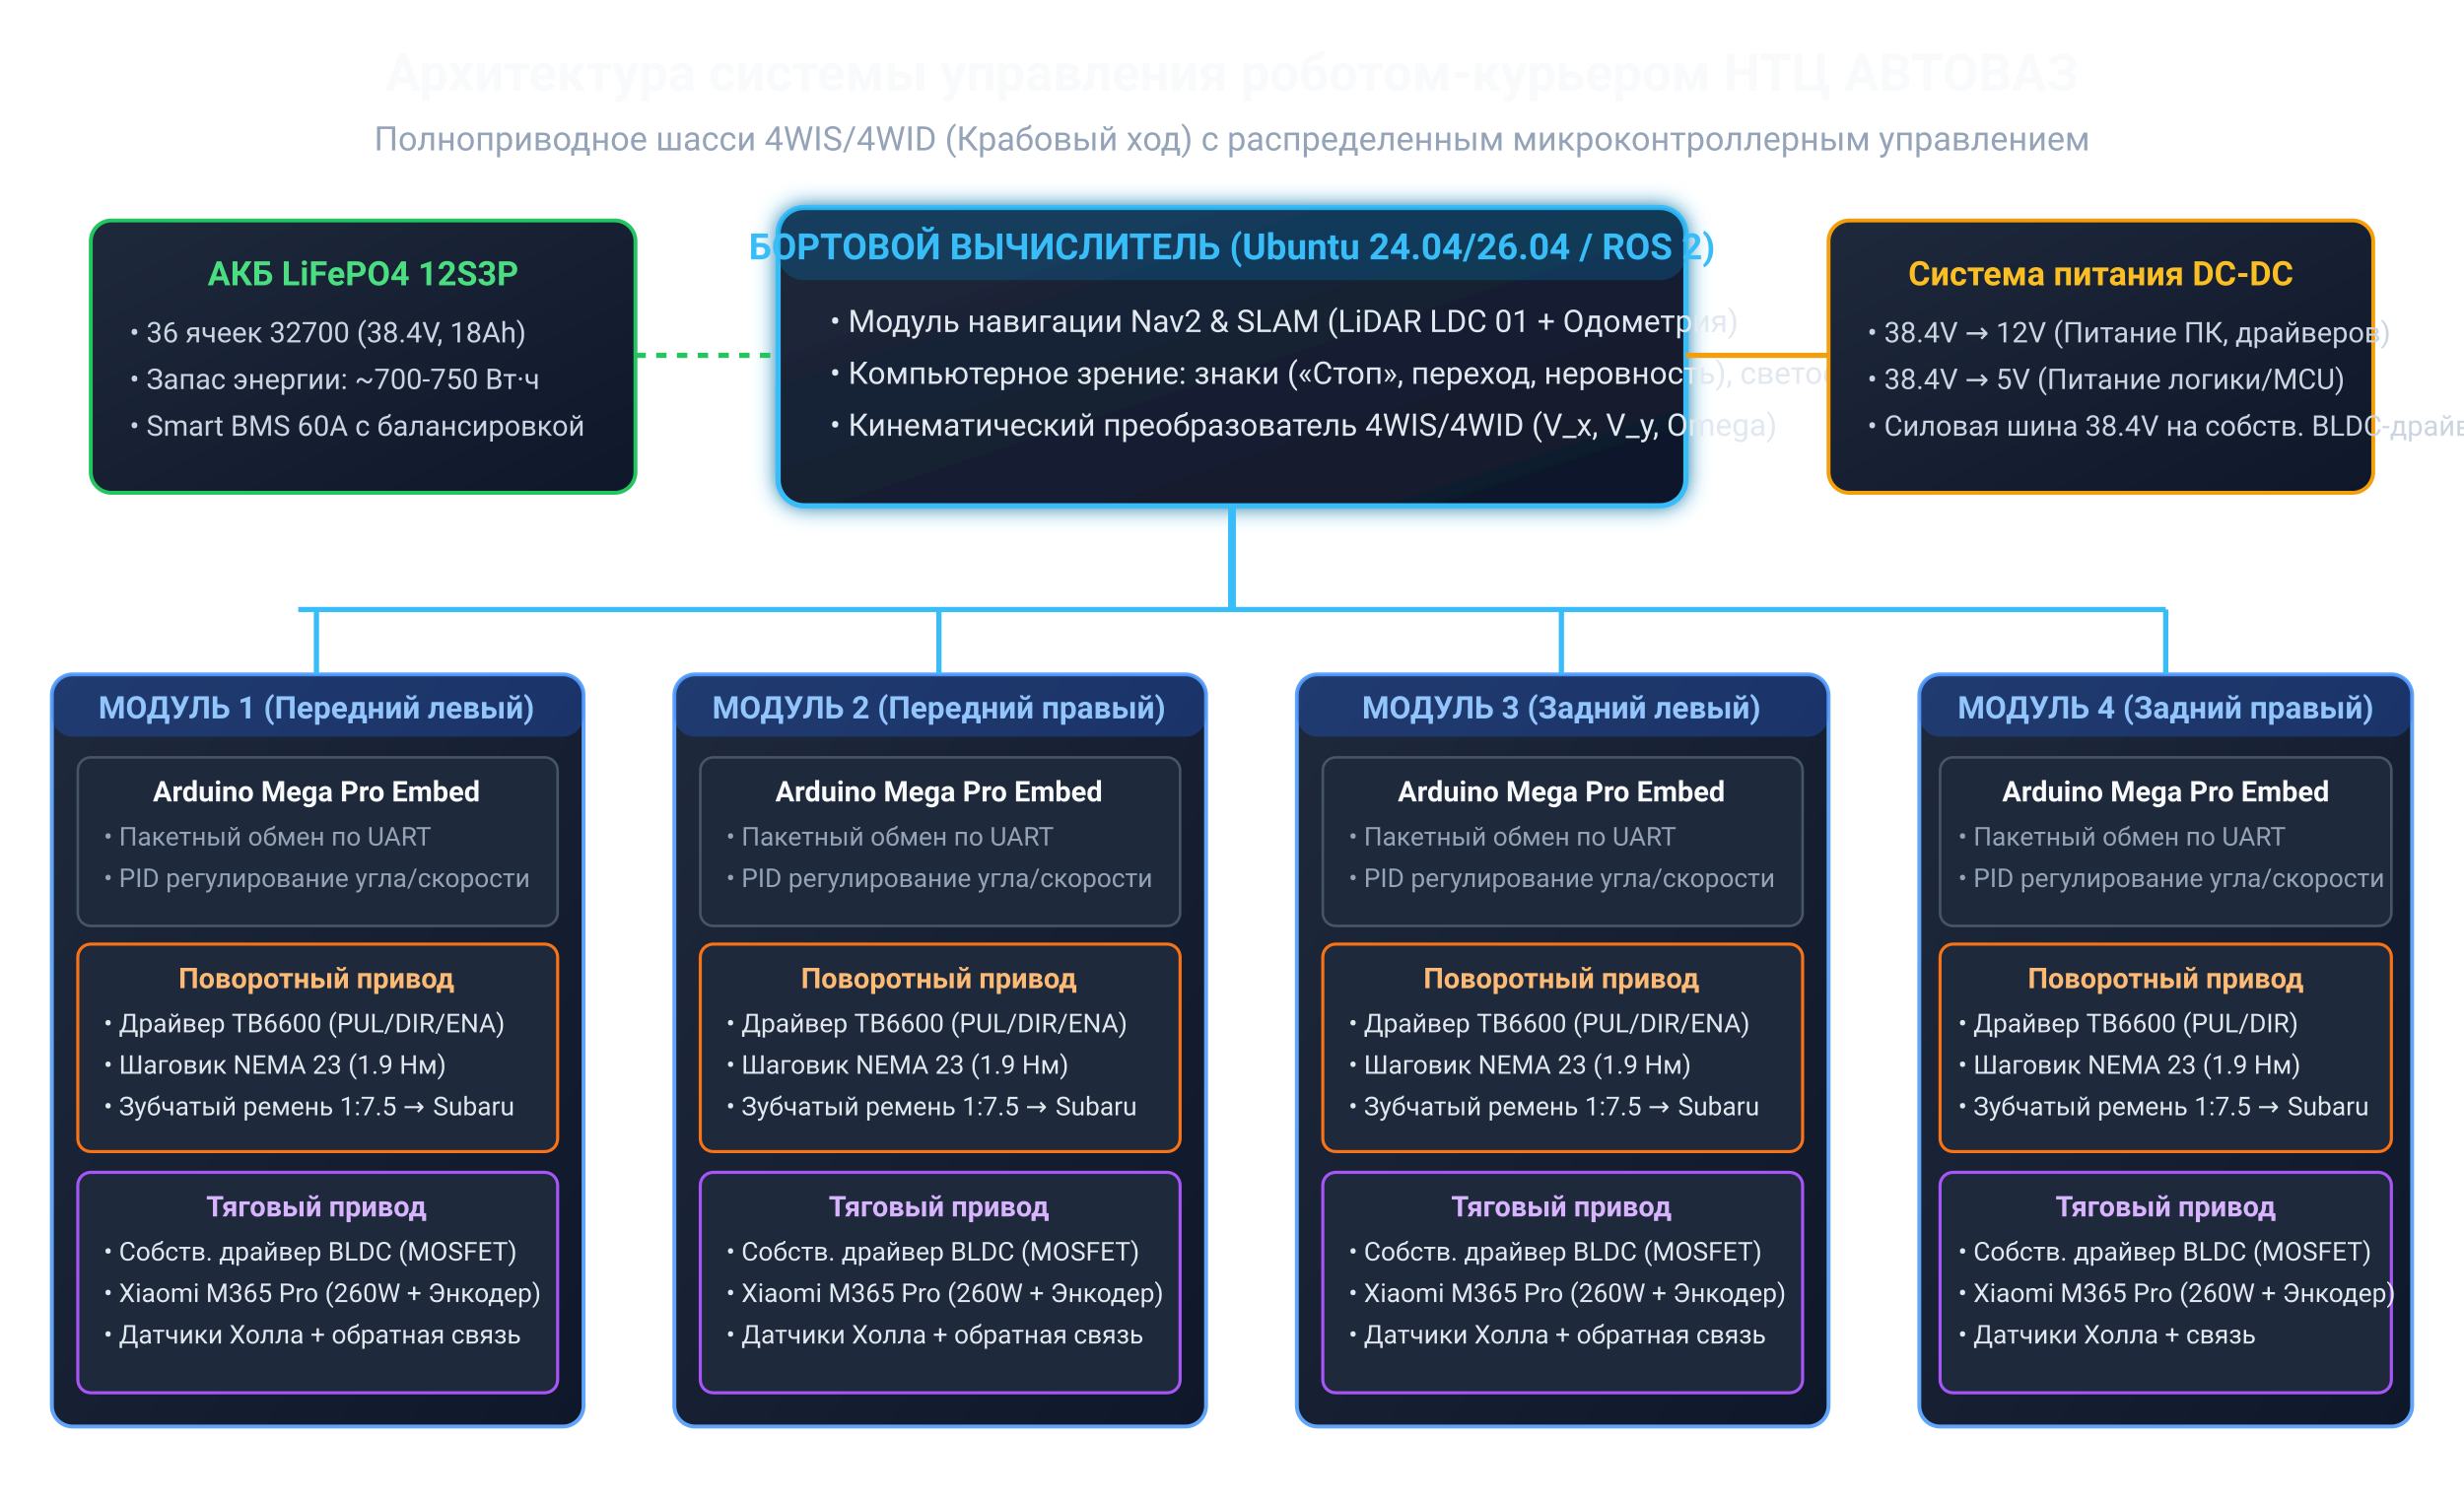
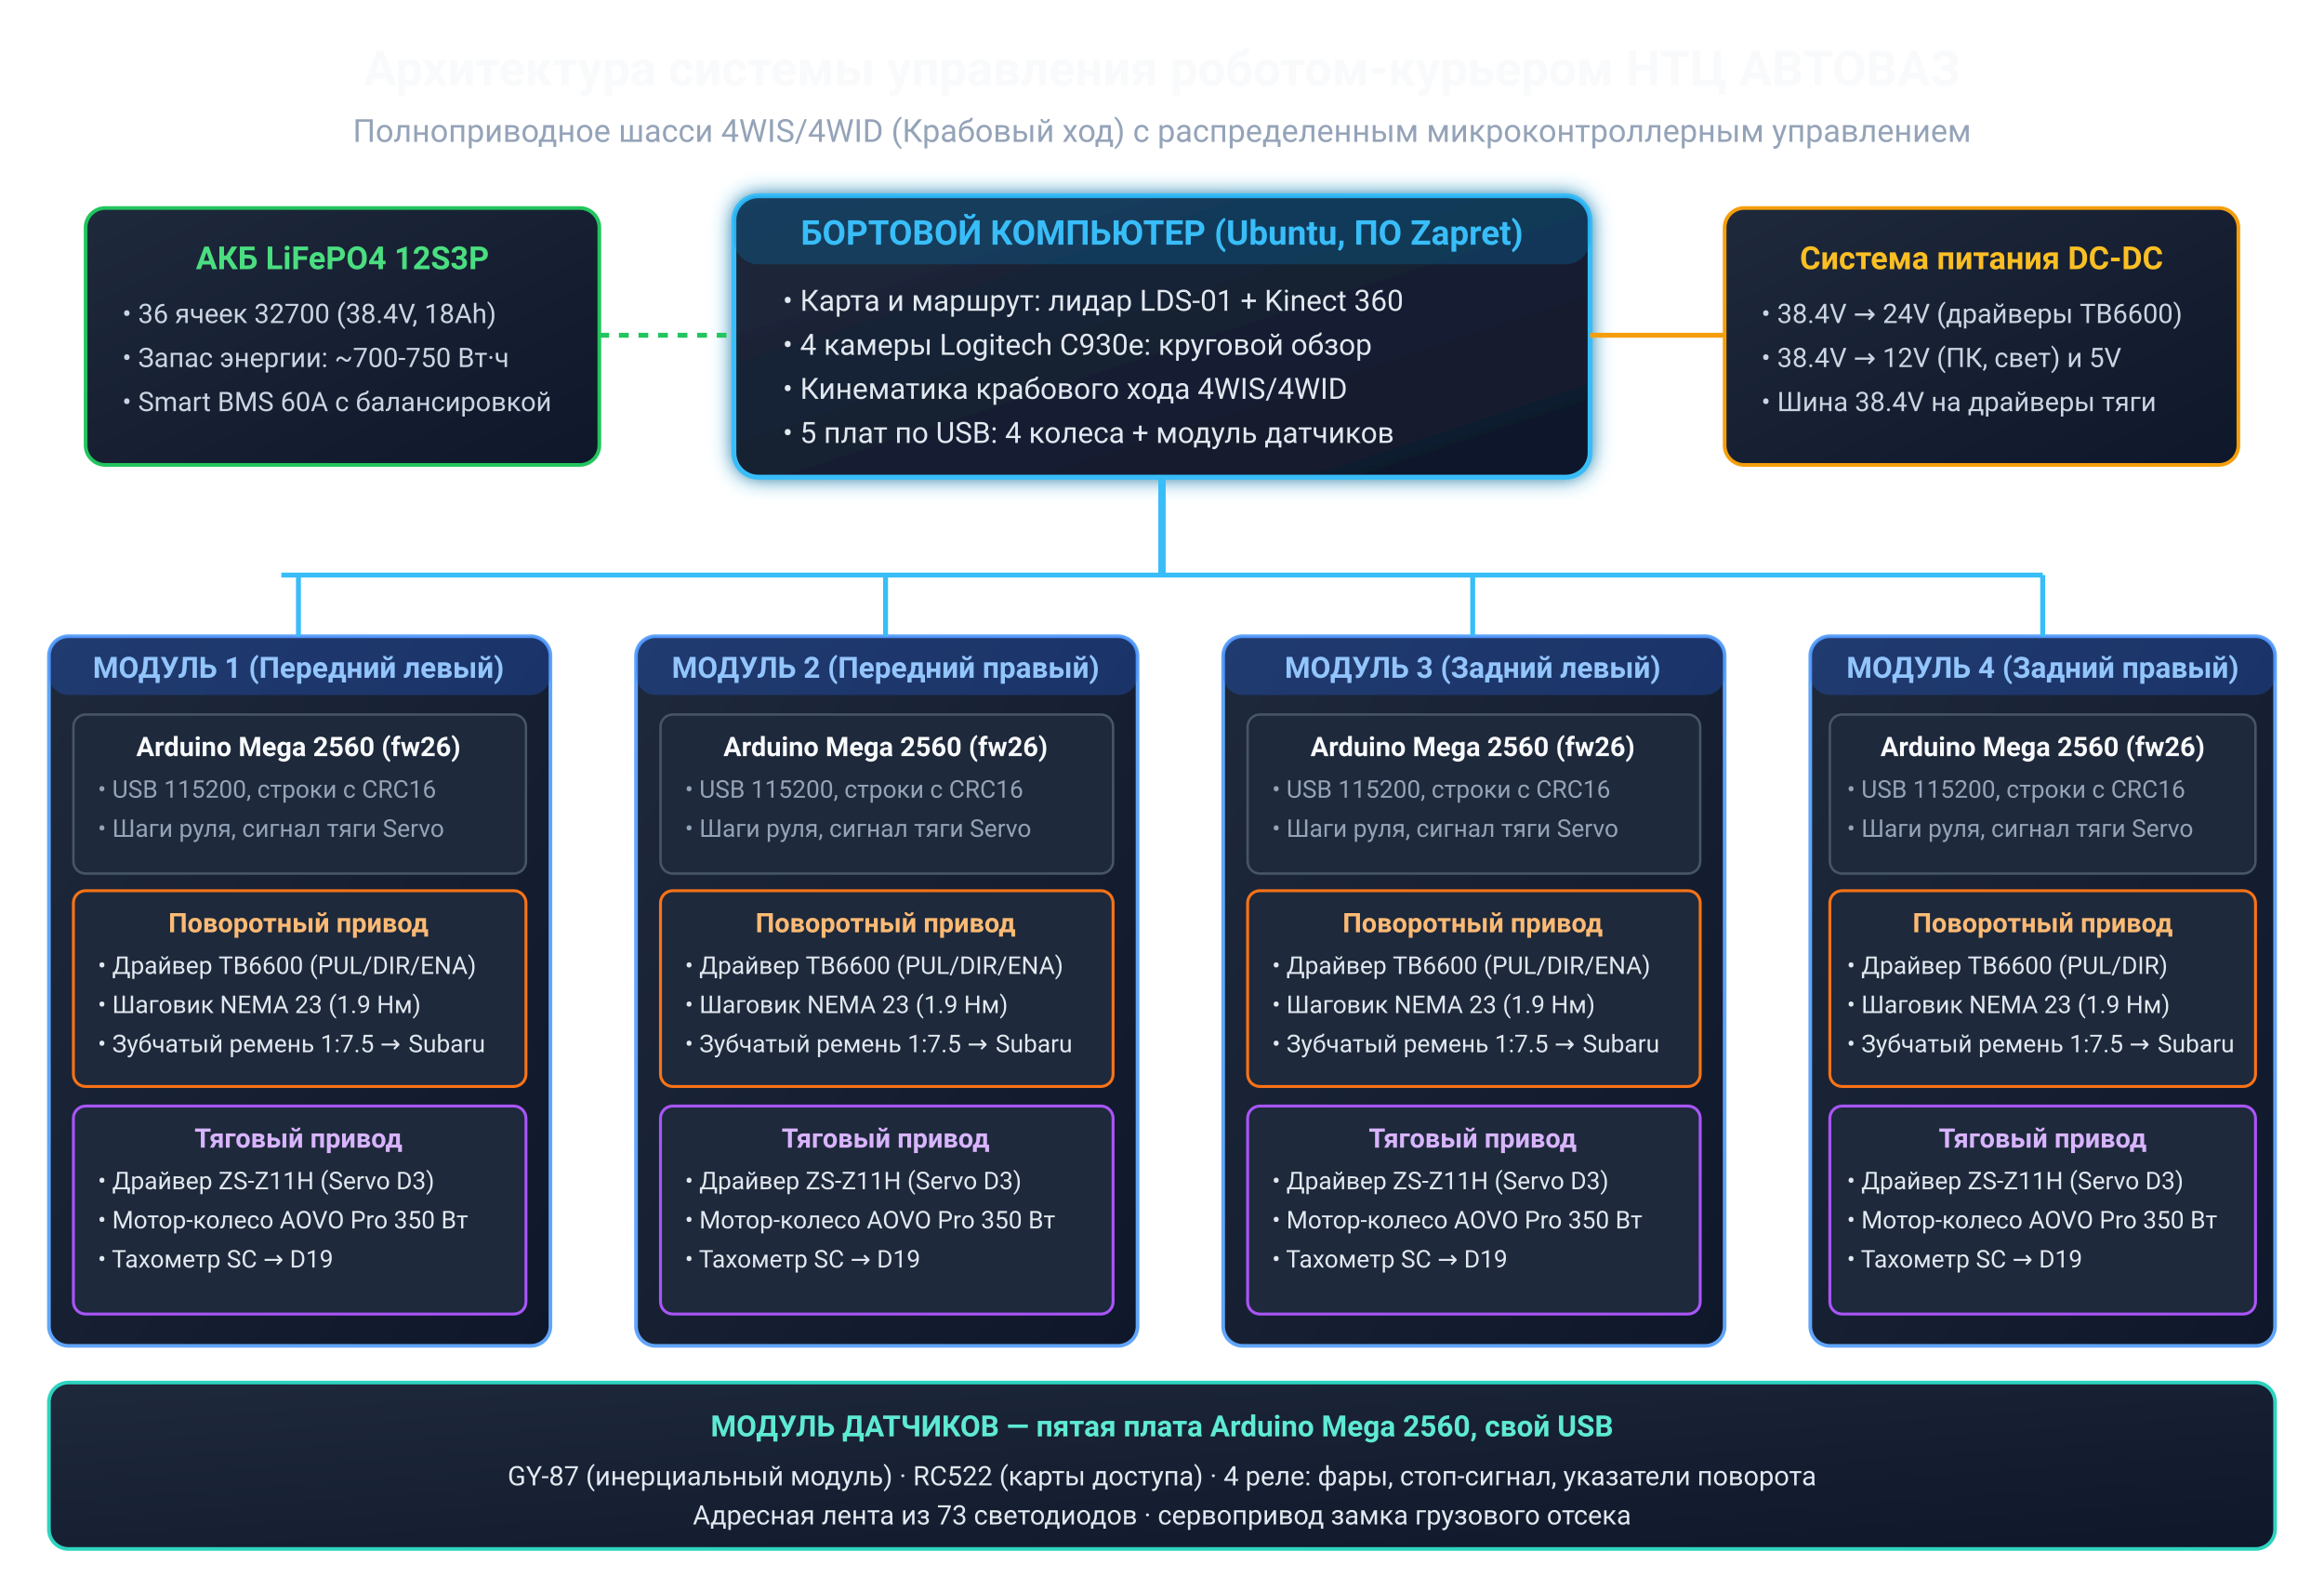
- <svg xmlns="http://www.w3.org/2000/svg" viewBox="0 0 950 580" width="950" height="580" style="background:#0f172a; font-family:'Segoe UI',Roboto,sans-serif;">
+ <svg xmlns="http://www.w3.org/2000/svg" viewBox="0 0 950 650" width="950" height="650" style="background:#0f172a; font-family:'Segoe UI',Roboto,sans-serif;">
  <defs>
    <linearGradient id="cardGrad" x1="0%" y1="0%" x2="100%" y2="100%">
      <stop offset="0%" stop-color="#1e293b" />
      <stop offset="100%" stop-color="#0f172a" />
    </linearGradient>
    <linearGradient id="accentGrad" x1="0%" y1="0%" x2="100%" y2="0%">
      <stop offset="0%" stop-color="#38bdf8" />
      <stop offset="100%" stop-color="#818cf8" />
    </linearGradient>
    <filter id="glow" x="-20%" y="-20%" width="140%" height="140%">
      <feGaussianBlur stdDeviation="4" result="blur" />
      <feComposite in="SourceGraphic" in2="blur" operator="over" />
    </filter>
  </defs>
  <text x="475" y="35" fill="#f8fafc" font-size="20" font-weight="bold" text-anchor="middle">Архитектура системы управления роботом-курьером НТЦ АВТОВАЗ</text>
  <text x="475" y="58" fill="#94a3b8" font-size="13" text-anchor="middle">Полноприводное шасси 4WIS/4WID (Крабовый ход) с распределенным микроконтроллерным управлением</text>
  <rect x="300" y="80" width="350" height="115" rx="10" fill="url(#cardGrad)" stroke="#38bdf8" stroke-width="2" filter="url(#glow)" />
  <rect x="300" y="80" width="350" height="28" rx="10" fill="#0284c7" opacity="0.25" />
-   <text x="475" y="100" fill="#38bdf8" font-size="14" font-weight="bold" text-anchor="middle">БОРТОВОЙ ВЫЧИСЛИТЕЛЬ (Ubuntu 24.04/26.04 / ROS 2)</text>
-   <text x="320" y="128" fill="#e2e8f0" font-size="12">• Модуль навигации Nav2 &amp; SLAM (LiDAR LDC 01 + Одометрия)</text>
-   <text x="320" y="148" fill="#e2e8f0" font-size="12">• Компьютерное зрение: знаки («Стоп», переход, неровность), светофор</text>
-   <text x="320" y="168" fill="#e2e8f0" font-size="12">• Кинематический преобразователь 4WIS/4WID (V_x, V_y, Omega)</text>
+   <text x="475" y="100" fill="#38bdf8" font-size="14" font-weight="bold" text-anchor="middle">БОРТОВОЙ КОМПЬЮТЕР (Ubuntu, ПО Zapret)</text>
+   <text x="320" y="127" fill="#e2e8f0" font-size="12">• Карта и маршрут: лидар LDS-01 + Kinect 360</text>
+   <text x="320" y="145" fill="#e2e8f0" font-size="12">• 4 камеры Logitech C930e: круговой обзор</text>
+   <text x="320" y="163" fill="#e2e8f0" font-size="12">• Кинематика крабового хода 4WIS/4WID</text>
+   <text x="320" y="181" fill="#e2e8f0" font-size="12">• 5 плат по USB: 4 колеса + модуль датчиков</text>
  <rect x="35" y="85" width="210" height="105" rx="8" fill="url(#cardGrad)" stroke="#22c55e" stroke-width="1.5" />
  <text x="140" y="110" fill="#4ade80" font-size="13" font-weight="bold" text-anchor="middle">АКБ LiFePO4 12S3P</text>
  <text x="50" y="132" fill="#cbd5e1" font-size="11">• 36 ячеек 32700 (38.4V, 18Ah)</text>
  <text x="50" y="150" fill="#cbd5e1" font-size="11">• Запас энергии: ~700-750 Вт·ч</text>
  <text x="50" y="168" fill="#cbd5e1" font-size="11">• Smart BMS 60A с балансировкой</text>
  <rect x="705" y="85" width="210" height="105" rx="8" fill="url(#cardGrad)" stroke="#f59e0b" stroke-width="1.5" />
  <text x="810" y="110" fill="#fbbf24" font-size="13" font-weight="bold" text-anchor="middle">Система питания DC-DC</text>
-   <text x="720" y="132" fill="#cbd5e1" font-size="11">• 38.4V → 12V (Питание ПК, драйверов)</text>
-   <text x="720" y="150" fill="#cbd5e1" font-size="11">• 38.4V → 5V (Питание логики/MCU)</text>
-   <text x="720" y="168" fill="#cbd5e1" font-size="11">• Силовая шина 38.4V на собств. BLDC-драйверы</text>
+   <text x="720" y="132" fill="#cbd5e1" font-size="11">• 38.4V → 24V (драйверы TB6600)</text>
+   <text x="720" y="150" fill="#cbd5e1" font-size="11">• 38.4V → 12V (ПК, свет) и 5V</text>
+   <text x="720" y="168" fill="#cbd5e1" font-size="11">• Шина 38.4V на драйверы тяги</text>
  <path d="M 245 137 L 300 137" stroke="#22c55e" stroke-width="2" stroke-dasharray="4,4" />
  <path d="M 650 137 L 705 137" stroke="#f59e0b" stroke-width="2" />
  <line x1="475" y1="195" x2="475" y2="235" stroke="#38bdf8" stroke-width="3" />
  <line x1="115" y1="235" x2="835" y2="235" stroke="#38bdf8" stroke-width="2" />
  <g transform="translate(20, 260)">
    <rect width="205" height="290" rx="8" fill="url(#cardGrad)" stroke="#60a5fa" stroke-width="1.5" />
    <rect width="205" height="24" rx="8" fill="#2563eb" opacity="0.3" />
    <text x="102" y="17" fill="#93c5fd" font-size="12" font-weight="bold" text-anchor="middle">МОДУЛЬ 1 (Передний левый)</text>
    <rect x="10" y="32" width="185" height="65" rx="5" fill="#1e293b" stroke="#475569" />
-     <text x="102" y="49" fill="#f8fafc" font-size="11" font-weight="bold" text-anchor="middle">Arduino Mega Pro Embed</text>
-     <text x="20" y="66" fill="#94a3b8" font-size="10">• Пакетный обмен по UART</text>
-     <text x="20" y="82" fill="#94a3b8" font-size="10">• PID регулирование угла/скорости</text>
+     <text x="102" y="49" fill="#f8fafc" font-size="11" font-weight="bold" text-anchor="middle">Arduino Mega 2560 (fw26)</text>
+     <text x="20" y="66" fill="#94a3b8" font-size="10">• USB 115200, строки с CRC16</text>
+     <text x="20" y="82" fill="#94a3b8" font-size="10">• Шаги руля, сигнал тяги Servo</text>
    <rect x="10" y="104" width="185" height="80" rx="5" fill="#1e293b" stroke="#f97316" stroke-width="1.2" />
    <text x="102" y="121" fill="#fdba74" font-size="11" font-weight="bold" text-anchor="middle">Поворотный привод</text>
    <text x="20" y="138" fill="#e2e8f0" font-size="10">• Драйвер TB6600 (PUL/DIR/ENA)</text>
    <text x="20" y="154" fill="#e2e8f0" font-size="10">• Шаговик NEMA 23 (1.9 Нм)</text>
    <text x="20" y="170" fill="#e2e8f0" font-size="10">• Зубчатый ремень 1:7.5 → Subaru</text>
    <rect x="10" y="192" width="185" height="85" rx="5" fill="#1e293b" stroke="#a855f7" stroke-width="1.2" />
    <text x="102" y="209" fill="#d8b4fe" font-size="11" font-weight="bold" text-anchor="middle">Тяговый привод</text>
-     <text x="20" y="226" fill="#e2e8f0" font-size="10">• Собств. драйвер BLDC (MOSFET)</text>
-     <text x="20" y="242" fill="#e2e8f0" font-size="10">• Xiaomi M365 Pro (260W + Энкодер)</text>
-     <text x="20" y="258" fill="#e2e8f0" font-size="10">• Датчики Холла + обратная связь</text>
+     <text x="20" y="226" fill="#e2e8f0" font-size="10">• Драйвер ZS-Z11H (Servo D3)</text>
+     <text x="20" y="242" fill="#e2e8f0" font-size="10">• Мотор-колесо AOVO Pro 350 Вт</text>
+     <text x="20" y="258" fill="#e2e8f0" font-size="10">• Тахометр SC → D19</text>
  </g>
  <g transform="translate(260, 260)">
    <rect width="205" height="290" rx="8" fill="url(#cardGrad)" stroke="#60a5fa" stroke-width="1.5" />
    <rect width="205" height="24" rx="8" fill="#2563eb" opacity="0.3" />
    <text x="102" y="17" fill="#93c5fd" font-size="12" font-weight="bold" text-anchor="middle">МОДУЛЬ 2 (Передний правый)</text>
    <rect x="10" y="32" width="185" height="65" rx="5" fill="#1e293b" stroke="#475569" />
-     <text x="102" y="49" fill="#f8fafc" font-size="11" font-weight="bold" text-anchor="middle">Arduino Mega Pro Embed</text>
-     <text x="20" y="66" fill="#94a3b8" font-size="10">• Пакетный обмен по UART</text>
-     <text x="20" y="82" fill="#94a3b8" font-size="10">• PID регулирование угла/скорости</text>
+     <text x="102" y="49" fill="#f8fafc" font-size="11" font-weight="bold" text-anchor="middle">Arduino Mega 2560 (fw26)</text>
+     <text x="20" y="66" fill="#94a3b8" font-size="10">• USB 115200, строки с CRC16</text>
+     <text x="20" y="82" fill="#94a3b8" font-size="10">• Шаги руля, сигнал тяги Servo</text>
    <rect x="10" y="104" width="185" height="80" rx="5" fill="#1e293b" stroke="#f97316" stroke-width="1.2" />
    <text x="102" y="121" fill="#fdba74" font-size="11" font-weight="bold" text-anchor="middle">Поворотный привод</text>
    <text x="20" y="138" fill="#e2e8f0" font-size="10">• Драйвер TB6600 (PUL/DIR/ENA)</text>
    <text x="20" y="154" fill="#e2e8f0" font-size="10">• Шаговик NEMA 23 (1.9 Нм)</text>
    <text x="20" y="170" fill="#e2e8f0" font-size="10">• Зубчатый ремень 1:7.5 → Subaru</text>
    <rect x="10" y="192" width="185" height="85" rx="5" fill="#1e293b" stroke="#a855f7" stroke-width="1.2" />
    <text x="102" y="209" fill="#d8b4fe" font-size="11" font-weight="bold" text-anchor="middle">Тяговый привод</text>
-     <text x="20" y="226" fill="#e2e8f0" font-size="10">• Собств. драйвер BLDC (MOSFET)</text>
-     <text x="20" y="242" fill="#e2e8f0" font-size="10">• Xiaomi M365 Pro (260W + Энкодер)</text>
-     <text x="20" y="258" fill="#e2e8f0" font-size="10">• Датчики Холла + обратная связь</text>
+     <text x="20" y="226" fill="#e2e8f0" font-size="10">• Драйвер ZS-Z11H (Servo D3)</text>
+     <text x="20" y="242" fill="#e2e8f0" font-size="10">• Мотор-колесо AOVO Pro 350 Вт</text>
+     <text x="20" y="258" fill="#e2e8f0" font-size="10">• Тахометр SC → D19</text>
  </g>
  <g transform="translate(500, 260)">
    <rect width="205" height="290" rx="8" fill="url(#cardGrad)" stroke="#60a5fa" stroke-width="1.5" />
    <rect width="205" height="24" rx="8" fill="#2563eb" opacity="0.3" />
    <text x="102" y="17" fill="#93c5fd" font-size="12" font-weight="bold" text-anchor="middle">МОДУЛЬ 3 (Задний левый)</text>
    <rect x="10" y="32" width="185" height="65" rx="5" fill="#1e293b" stroke="#475569" />
-     <text x="102" y="49" fill="#f8fafc" font-size="11" font-weight="bold" text-anchor="middle">Arduino Mega Pro Embed</text>
-     <text x="20" y="66" fill="#94a3b8" font-size="10">• Пакетный обмен по UART</text>
-     <text x="20" y="82" fill="#94a3b8" font-size="10">• PID регулирование угла/скорости</text>
+     <text x="102" y="49" fill="#f8fafc" font-size="11" font-weight="bold" text-anchor="middle">Arduino Mega 2560 (fw26)</text>
+     <text x="20" y="66" fill="#94a3b8" font-size="10">• USB 115200, строки с CRC16</text>
+     <text x="20" y="82" fill="#94a3b8" font-size="10">• Шаги руля, сигнал тяги Servo</text>
    <rect x="10" y="104" width="185" height="80" rx="5" fill="#1e293b" stroke="#f97316" stroke-width="1.2" />
    <text x="102" y="121" fill="#fdba74" font-size="11" font-weight="bold" text-anchor="middle">Поворотный привод</text>
    <text x="20" y="138" fill="#e2e8f0" font-size="10">• Драйвер TB6600 (PUL/DIR/ENA)</text>
    <text x="20" y="154" fill="#e2e8f0" font-size="10">• Шаговик NEMA 23 (1.9 Нм)</text>
    <text x="20" y="170" fill="#e2e8f0" font-size="10">• Зубчатый ремень 1:7.5 → Subaru</text>
    <rect x="10" y="192" width="185" height="85" rx="5" fill="#1e293b" stroke="#a855f7" stroke-width="1.2" />
    <text x="102" y="209" fill="#d8b4fe" font-size="11" font-weight="bold" text-anchor="middle">Тяговый привод</text>
-     <text x="20" y="226" fill="#e2e8f0" font-size="10">• Собств. драйвер BLDC (MOSFET)</text>
-     <text x="20" y="242" fill="#e2e8f0" font-size="10">• Xiaomi M365 Pro (260W + Энкодер)</text>
-     <text x="20" y="258" fill="#e2e8f0" font-size="10">• Датчики Холла + обратная связь</text>
+     <text x="20" y="226" fill="#e2e8f0" font-size="10">• Драйвер ZS-Z11H (Servo D3)</text>
+     <text x="20" y="242" fill="#e2e8f0" font-size="10">• Мотор-колесо AOVO Pro 350 Вт</text>
+     <text x="20" y="258" fill="#e2e8f0" font-size="10">• Тахометр SC → D19</text>
  </g>
  <g transform="translate(740, 260)">
    <rect width="190" height="290" rx="8" fill="url(#cardGrad)" stroke="#60a5fa" stroke-width="1.5" />
    <rect width="190" height="24" rx="8" fill="#2563eb" opacity="0.3" />
    <text x="95" y="17" fill="#93c5fd" font-size="12" font-weight="bold" text-anchor="middle">МОДУЛЬ 4 (Задний правый)</text>
    <rect x="8" y="32" width="174" height="65" rx="5" fill="#1e293b" stroke="#475569" />
-     <text x="95" y="49" fill="#f8fafc" font-size="11" font-weight="bold" text-anchor="middle">Arduino Mega Pro Embed</text>
-     <text x="15" y="66" fill="#94a3b8" font-size="10">• Пакетный обмен по UART</text>
-     <text x="15" y="82" fill="#94a3b8" font-size="10">• PID регулирование угла/скорости</text>
+     <text x="95" y="49" fill="#f8fafc" font-size="11" font-weight="bold" text-anchor="middle">Arduino Mega 2560 (fw26)</text>
+     <text x="15" y="66" fill="#94a3b8" font-size="10">• USB 115200, строки с CRC16</text>
+     <text x="15" y="82" fill="#94a3b8" font-size="10">• Шаги руля, сигнал тяги Servo</text>
    <rect x="8" y="104" width="174" height="80" rx="5" fill="#1e293b" stroke="#f97316" stroke-width="1.2" />
    <text x="95" y="121" fill="#fdba74" font-size="11" font-weight="bold" text-anchor="middle">Поворотный привод</text>
    <text x="15" y="138" fill="#e2e8f0" font-size="10">• Драйвер TB6600 (PUL/DIR)</text>
    <text x="15" y="154" fill="#e2e8f0" font-size="10">• Шаговик NEMA 23 (1.9 Нм)</text>
    <text x="15" y="170" fill="#e2e8f0" font-size="10">• Зубчатый ремень 1:7.5 → Subaru</text>
    <rect x="8" y="192" width="174" height="85" rx="5" fill="#1e293b" stroke="#a855f7" stroke-width="1.2" />
    <text x="95" y="209" fill="#d8b4fe" font-size="11" font-weight="bold" text-anchor="middle">Тяговый привод</text>
-     <text x="15" y="226" fill="#e2e8f0" font-size="10">• Собств. драйвер BLDC (MOSFET)</text>
-     <text x="15" y="242" fill="#e2e8f0" font-size="10">• Xiaomi M365 Pro (260W + Энкодер)</text>
-     <text x="15" y="258" fill="#e2e8f0" font-size="10">• Датчики Холла + связь</text>
+     <text x="15" y="226" fill="#e2e8f0" font-size="10">• Драйвер ZS-Z11H (Servo D3)</text>
+     <text x="15" y="242" fill="#e2e8f0" font-size="10">• Мотор-колесо AOVO Pro 350 Вт</text>
+     <text x="15" y="258" fill="#e2e8f0" font-size="10">• Тахометр SC → D19</text>
  </g>
  <line x1="122" y1="235" x2="122" y2="260" stroke="#38bdf8" stroke-width="2" marker-end="url(#arrow)" />
  <line x1="362" y1="235" x2="362" y2="260" stroke="#38bdf8" stroke-width="2" marker-end="url(#arrow)" />
  <line x1="602" y1="235" x2="602" y2="260" stroke="#38bdf8" stroke-width="2" marker-end="url(#arrow)" />
  <line x1="835" y1="235" x2="835" y2="260" stroke="#38bdf8" stroke-width="2" marker-end="url(#arrow)" />
+   <rect x="20" y="565" width="910" height="68" rx="8" fill="url(#cardGrad)" stroke="#2dd4bf" stroke-width="1.5" />
+   <text x="475" y="587" fill="#5eead4" font-size="12" font-weight="bold" text-anchor="middle">МОДУЛЬ ДАТЧИКОВ — пятая плата Arduino Mega 2560, свой USB</text>
+   <text x="475" y="607" fill="#e2e8f0" font-size="11" text-anchor="middle">GY-87 (инерциальный модуль) · RC522 (карты доступа) · 4 реле: фары, стоп-сигнал, указатели поворота</text>
+   <text x="475" y="623" fill="#e2e8f0" font-size="11" text-anchor="middle">Адресная лента из 73 светодиодов · сервопривод замка грузового отсека</text>
</svg>
